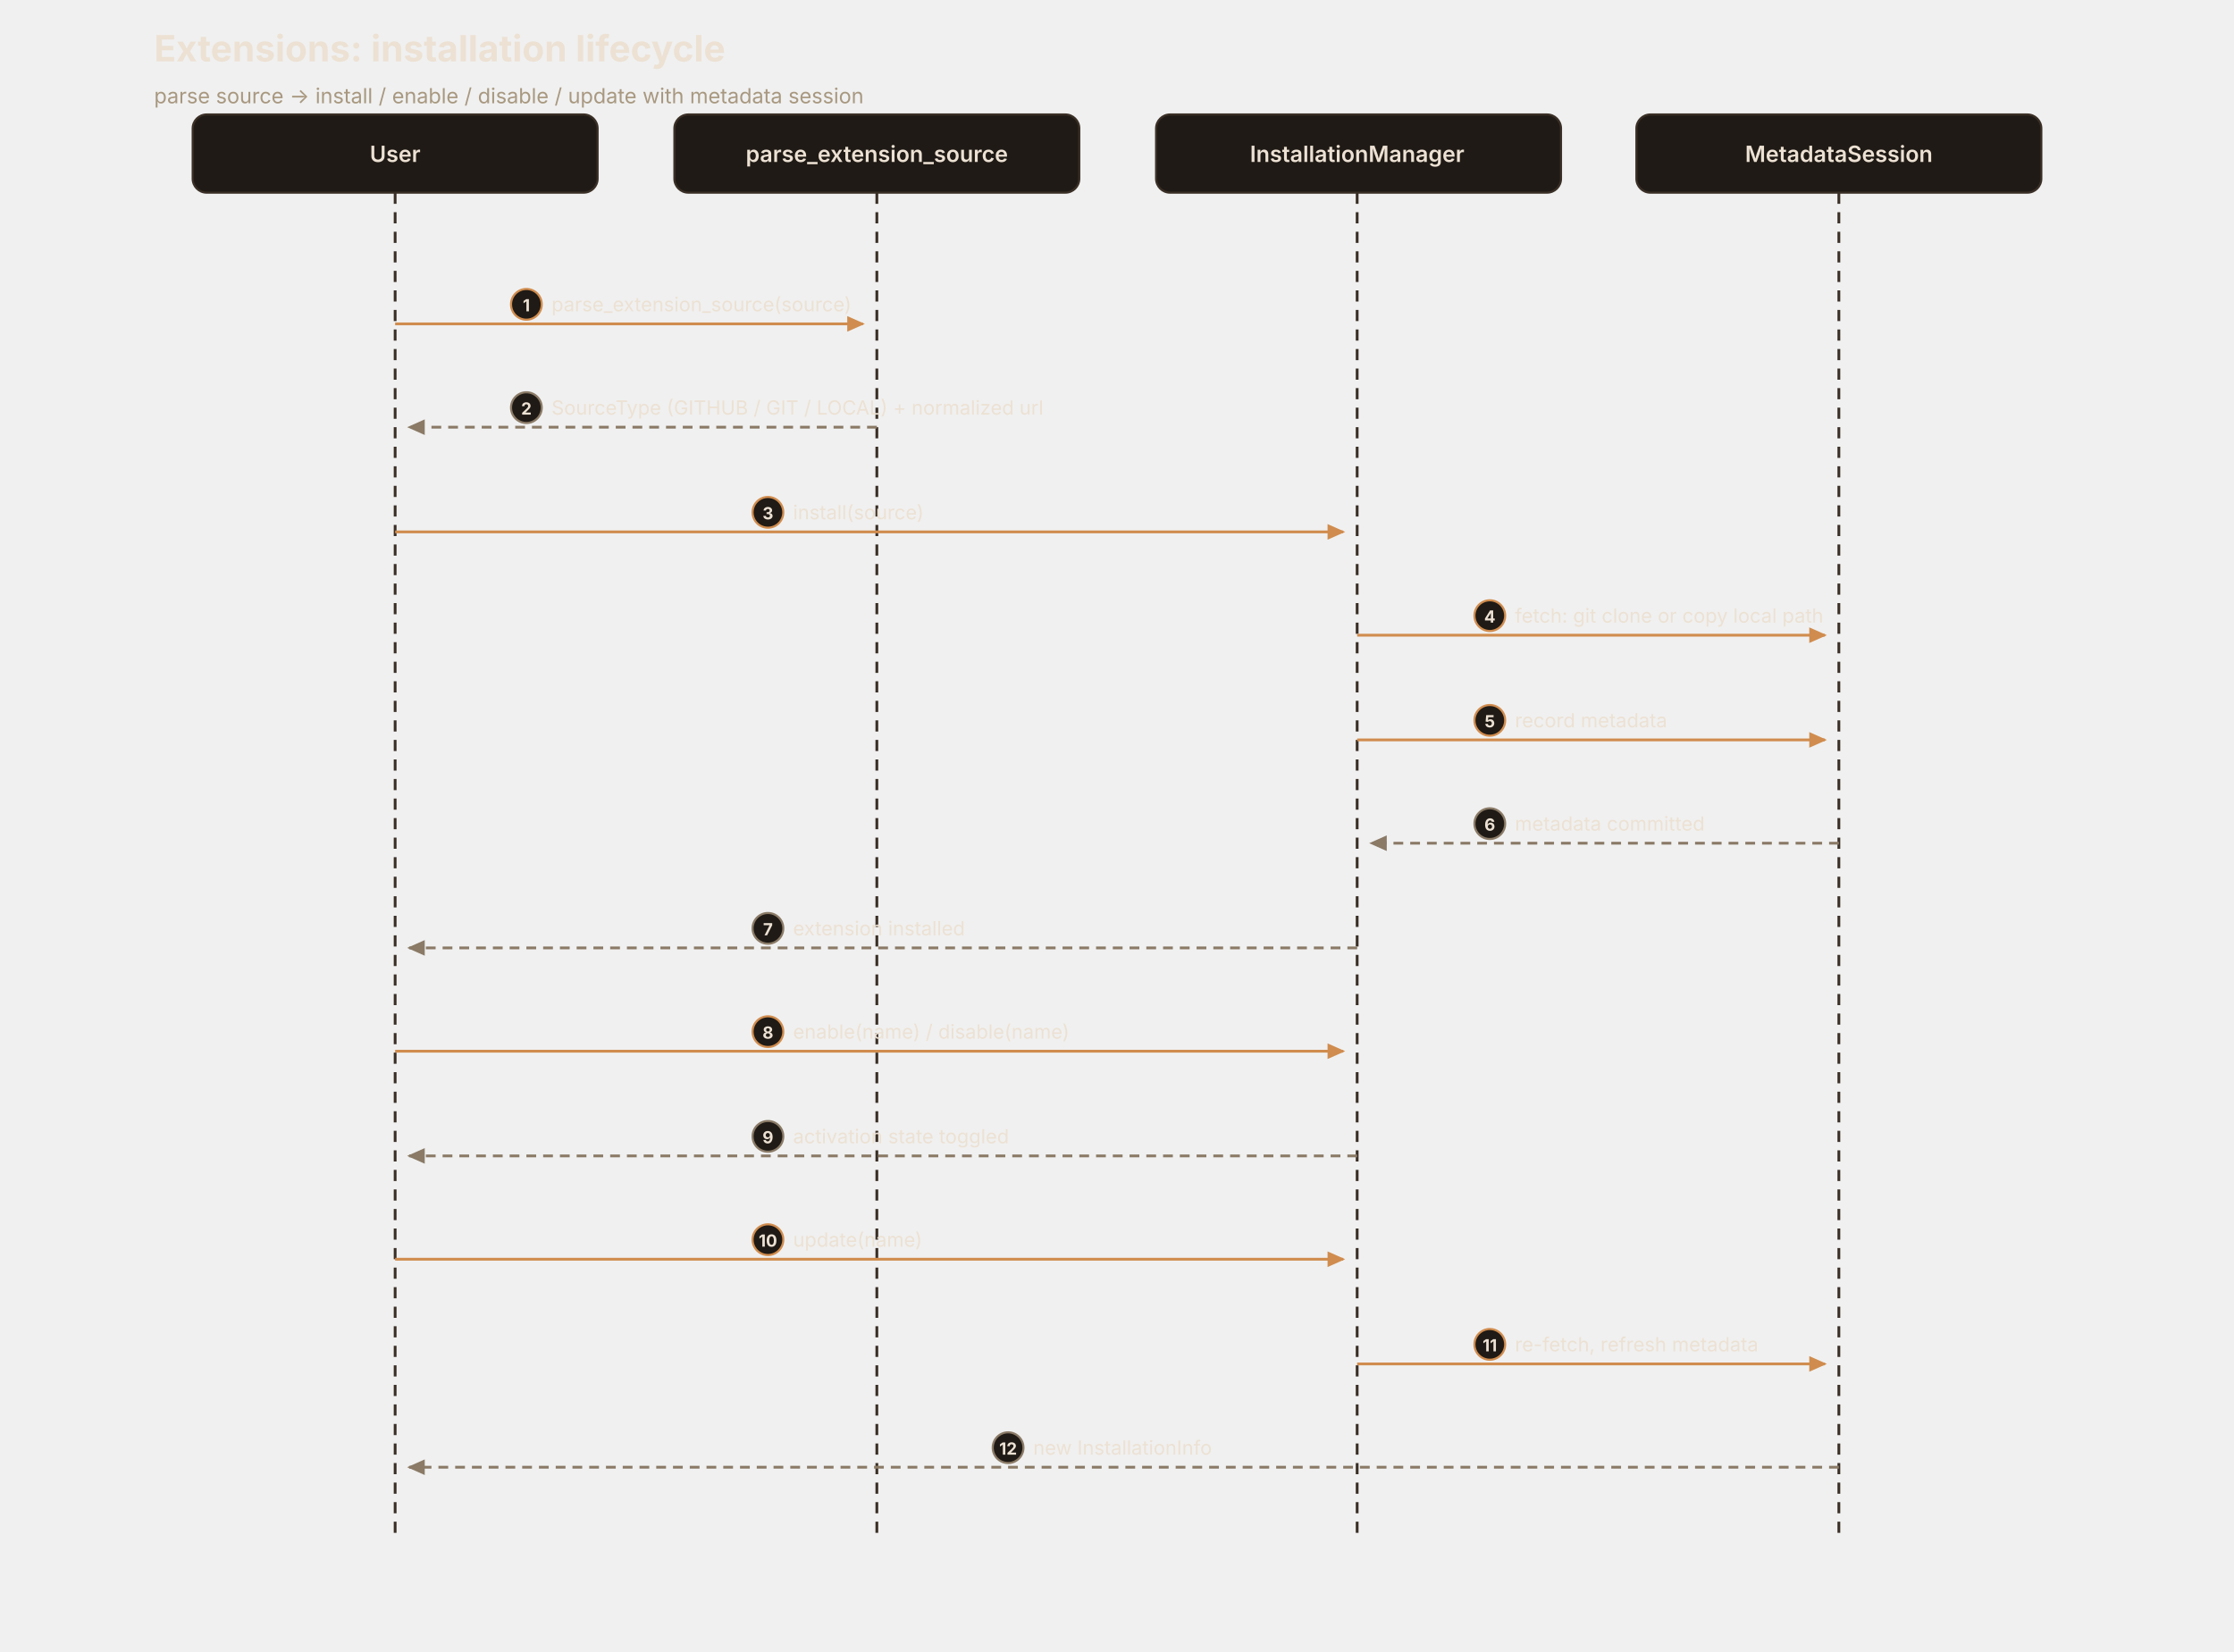
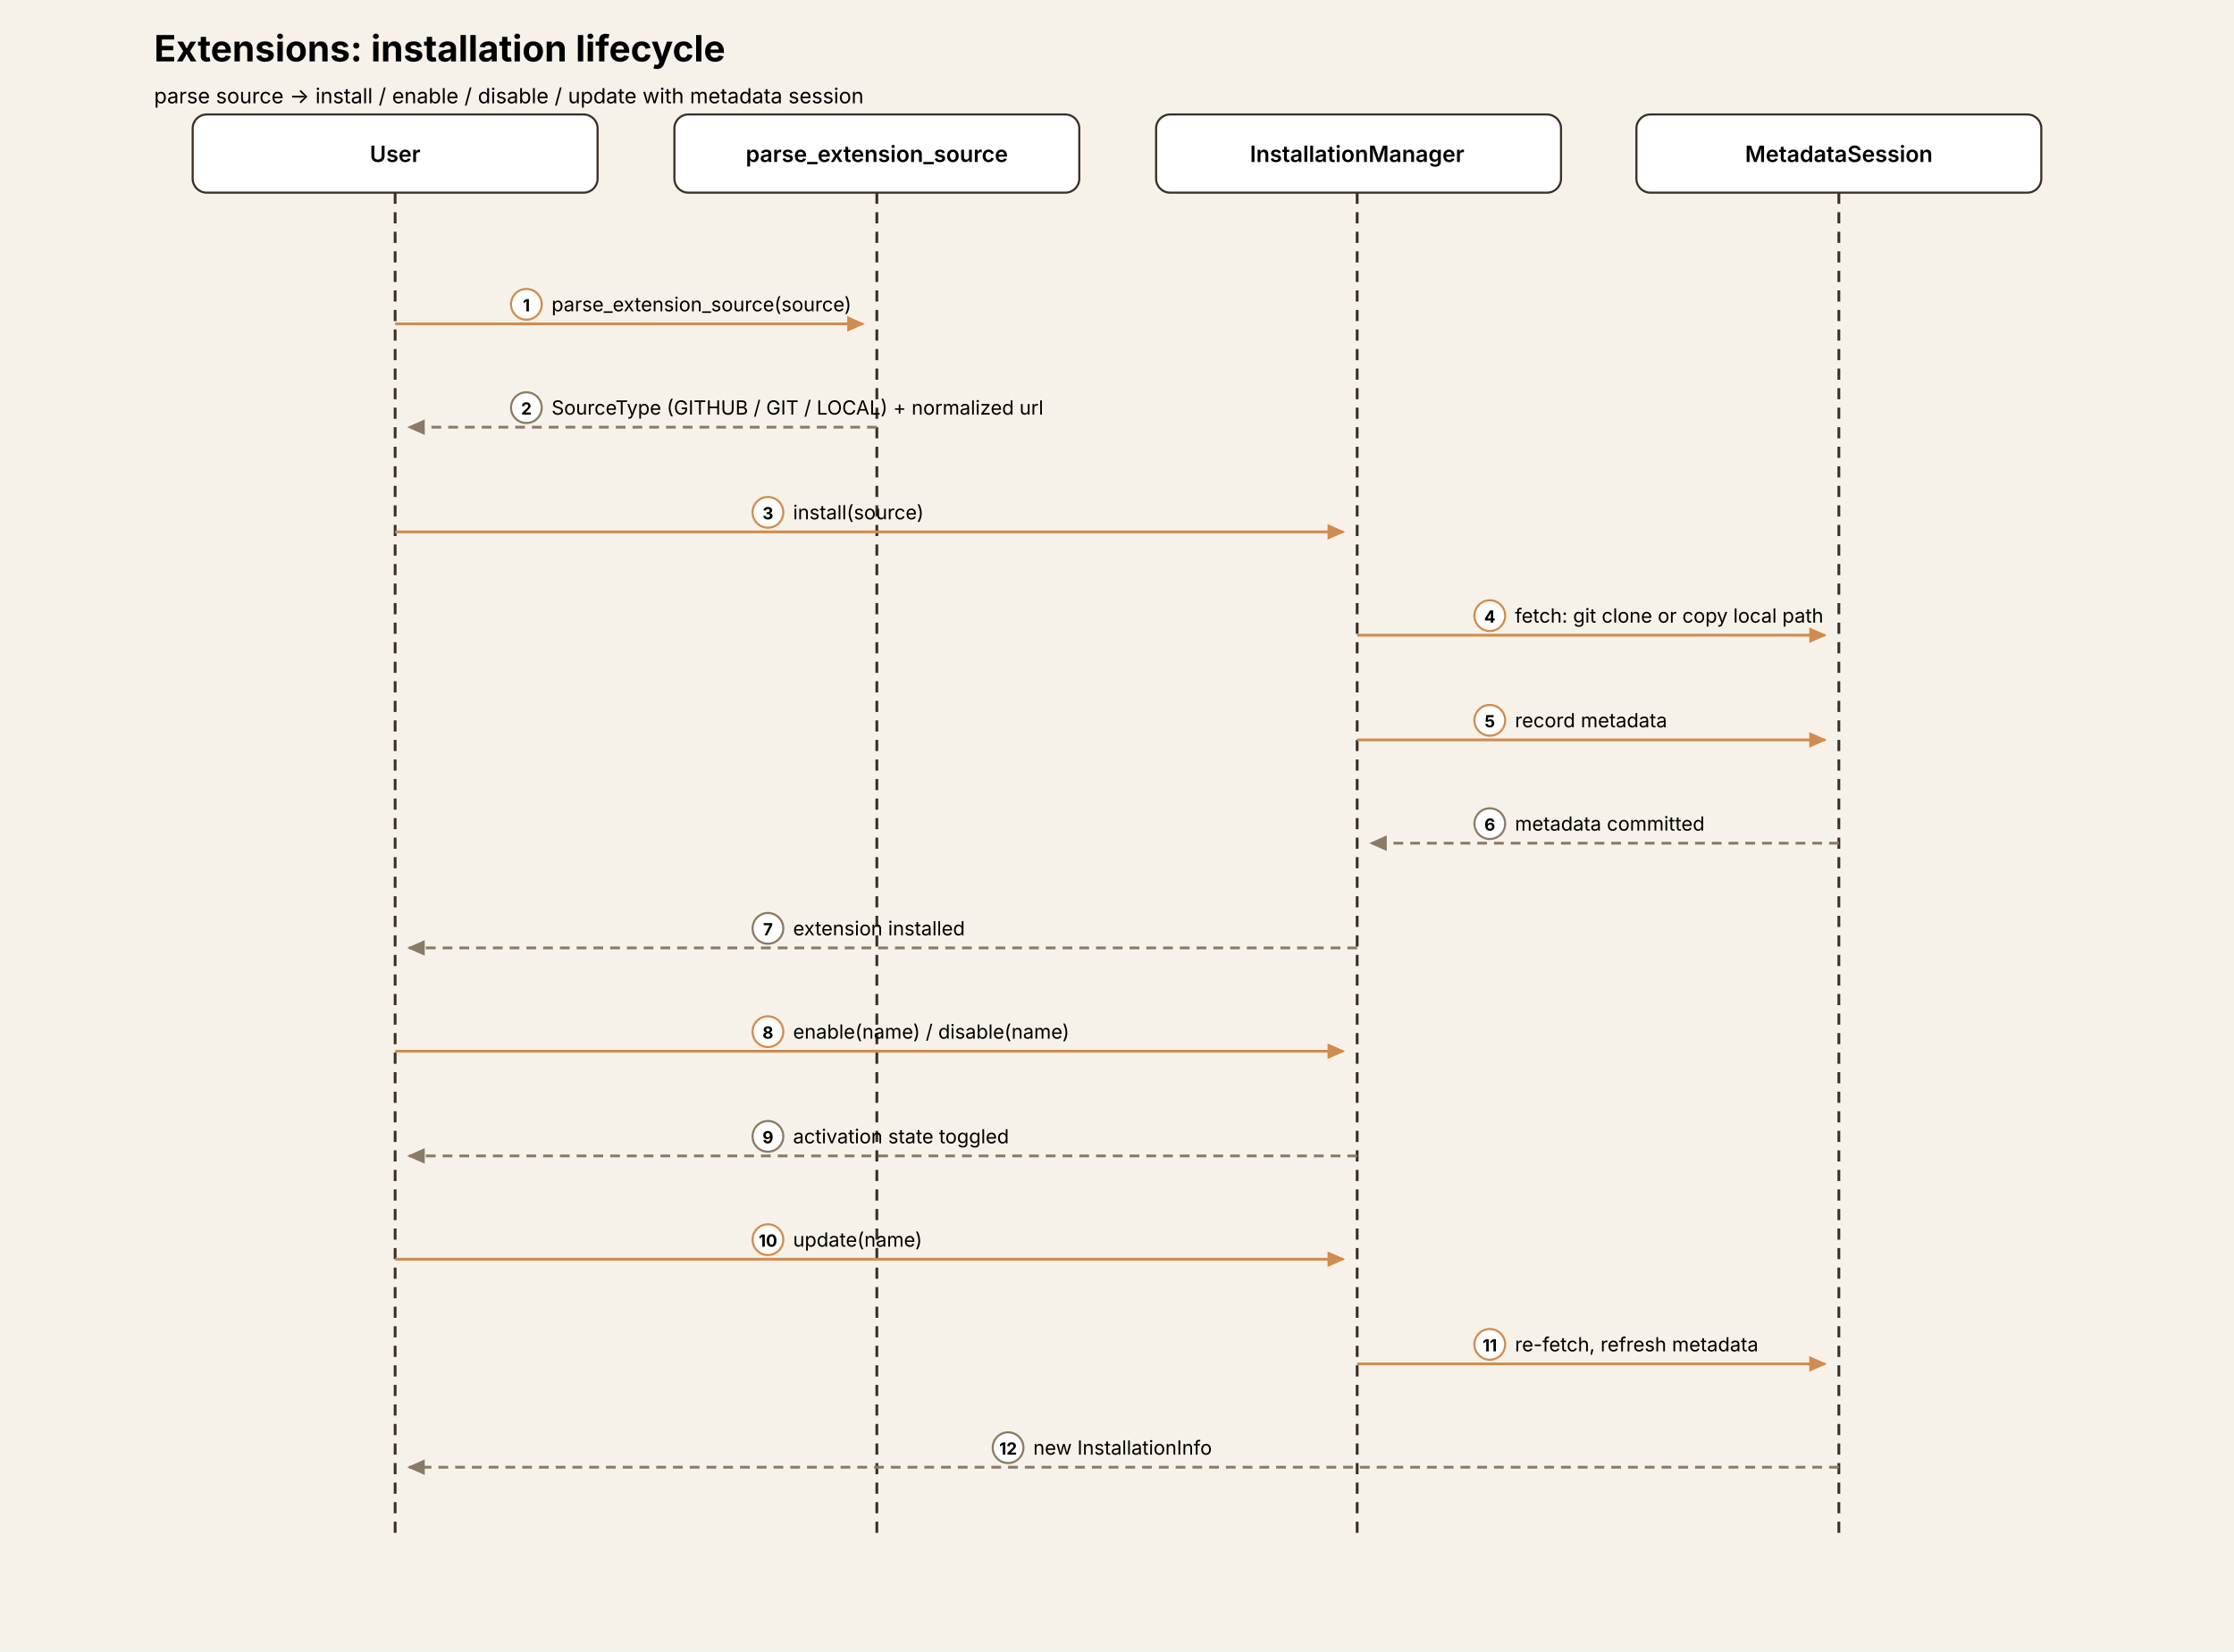
<svg xmlns="http://www.w3.org/2000/svg" viewBox="0 0 1600 1183" width="1600" font-family="system-ui, -apple-system, sans-serif">
  <defs>
    <marker id="arrc" viewBox="0 0 10 10" refX="8" refY="5" markerWidth="7" markerHeight="7" orient="auto-start-reverse">
      <path d="M 0 1 L 9 5 L 0 9 z" fill="#d08c4e" />
    </marker>
    <marker id="arrr" viewBox="0 0 10 10" refX="8" refY="5" markerWidth="7" markerHeight="7" orient="auto-start-reverse">
      <path d="M 0 1 L 9 5 L 0 9 z" fill="#8a7a66" />
    </marker>
  </defs>
-   <text x="110.345" y="44" font-size="26" font-weight="700" fill="#ece1d3">Extensions: installation lifecycle</text>
-   <text x="110.345" y="74" font-size="15" fill="#a89880">parse source -&gt; install / enable / disable / update with metadata session</text>
+   <rect x="0" y="0" width="1600" height="1183" fill="#f7f2e9" />
+   <text x="110.345" y="44" font-size="26" font-weight="700" fill="#000000">Extensions: installation lifecycle</text>
+   <text x="110.345" y="74" font-size="15" fill="#000000">parse source -&gt; install / enable / disable / update with metadata session</text>
  <line x1="283" y1="110" x2="283" y2="1101" stroke="#3a2f26" stroke-width="2" stroke-dasharray="8 6" />
-   <rect x="138" y="82" width="290" height="56" rx="10" fill="#1f1a15" stroke="#3a2f26" stroke-width="1.5" />
-   <text x="283" y="116" text-anchor="middle" font-size="16" font-weight="600" fill="#ece1d3">User</text>
+   <rect x="138" y="82" width="290" height="56" rx="10" fill="#ffffff" stroke="#3a2f26" stroke-width="1.5" />
+   <text x="283" y="116" text-anchor="middle" font-size="16" font-weight="600" fill="#000000">User</text>
  <line x1="628" y1="110" x2="628" y2="1101" stroke="#3a2f26" stroke-width="2" stroke-dasharray="8 6" />
-   <rect x="483" y="82" width="290" height="56" rx="10" fill="#1f1a15" stroke="#3a2f26" stroke-width="1.5" />
-   <text x="628" y="116" text-anchor="middle" font-size="16" font-weight="600" fill="#ece1d3">parse_extension_source</text>
+   <rect x="483" y="82" width="290" height="56" rx="10" fill="#ffffff" stroke="#3a2f26" stroke-width="1.5" />
+   <text x="628" y="116" text-anchor="middle" font-size="16" font-weight="600" fill="#000000">parse_extension_source</text>
  <line x1="972" y1="110" x2="972" y2="1101" stroke="#3a2f26" stroke-width="2" stroke-dasharray="8 6" />
-   <rect x="828" y="82" width="290" height="56" rx="10" fill="#1f1a15" stroke="#3a2f26" stroke-width="1.5" />
-   <text x="972" y="116" text-anchor="middle" font-size="16" font-weight="600" fill="#ece1d3">InstallationManager</text>
+   <rect x="828" y="82" width="290" height="56" rx="10" fill="#ffffff" stroke="#3a2f26" stroke-width="1.5" />
+   <text x="972" y="116" text-anchor="middle" font-size="16" font-weight="600" fill="#000000">InstallationManager</text>
  <line x1="1317" y1="110" x2="1317" y2="1101" stroke="#3a2f26" stroke-width="2" stroke-dasharray="8 6" />
-   <rect x="1172" y="82" width="290" height="56" rx="10" fill="#1f1a15" stroke="#3a2f26" stroke-width="1.5" />
-   <text x="1317" y="116" text-anchor="middle" font-size="16" font-weight="600" fill="#ece1d3">MetadataSession</text>
+   <rect x="1172" y="82" width="290" height="56" rx="10" fill="#ffffff" stroke="#3a2f26" stroke-width="1.5" />
+   <text x="1317" y="116" text-anchor="middle" font-size="16" font-weight="600" fill="#000000">MetadataSession</text>
  <line x1="283" y1="232" x2="618" y2="232" stroke="#d08c4e" stroke-width="2" marker-end="url(#arrc)" />
-   <circle cx="377" cy="218" r="11" fill="#1f1a15" stroke="#d08c4e" stroke-width="1.5" />
-   <text x="377" y="223" text-anchor="middle" font-size="12" font-weight="700" fill="#ece1d3">1</text>
-   <text x="395" y="223" font-size="14" fill="#ece1d3">parse_extension_source(source)</text>
+   <circle cx="377" cy="218" r="11" fill="#ffffff" stroke="#d08c4e" stroke-width="1.5" />
+   <text x="377" y="223" text-anchor="middle" font-size="12" font-weight="700" fill="#000000">1</text>
+   <text x="395" y="223" font-size="14" fill="#000000">parse_extension_source(source)</text>
  <line x1="628" y1="306" x2="293" y2="306" stroke="#8a7a66" stroke-width="2" stroke-dasharray="7 5" marker-end="url(#arrr)" />
-   <circle cx="377" cy="292" r="11" fill="#1f1a15" stroke="#8a7a66" stroke-width="1.5" />
-   <text x="377" y="297" text-anchor="middle" font-size="12" font-weight="700" fill="#ece1d3">2</text>
-   <text x="395" y="297" font-size="14" fill="#ece1d3">SourceType (GITHUB / GIT / LOCAL) + normalized url</text>
+   <circle cx="377" cy="292" r="11" fill="#ffffff" stroke="#8a7a66" stroke-width="1.5" />
+   <text x="377" y="297" text-anchor="middle" font-size="12" font-weight="700" fill="#000000">2</text>
+   <text x="395" y="297" font-size="14" fill="#000000">SourceType (GITHUB / GIT / LOCAL) + normalized url</text>
  <line x1="283" y1="381" x2="962" y2="381" stroke="#d08c4e" stroke-width="2" marker-end="url(#arrc)" />
-   <circle cx="550" cy="367" r="11" fill="#1f1a15" stroke="#d08c4e" stroke-width="1.5" />
-   <text x="550" y="372" text-anchor="middle" font-size="12" font-weight="700" fill="#ece1d3">3</text>
-   <text x="568" y="372" font-size="14" fill="#ece1d3">install(source)</text>
+   <circle cx="550" cy="367" r="11" fill="#ffffff" stroke="#d08c4e" stroke-width="1.5" />
+   <text x="550" y="372" text-anchor="middle" font-size="12" font-weight="700" fill="#000000">3</text>
+   <text x="568" y="372" font-size="14" fill="#000000">install(source)</text>
  <line x1="972" y1="455" x2="1307" y2="455" stroke="#d08c4e" stroke-width="2" marker-end="url(#arrc)" />
-   <circle cx="1067" cy="441" r="11" fill="#1f1a15" stroke="#d08c4e" stroke-width="1.5" />
-   <text x="1067" y="446" text-anchor="middle" font-size="12" font-weight="700" fill="#ece1d3">4</text>
-   <text x="1085" y="446" font-size="14" fill="#ece1d3">fetch: git clone or copy local path</text>
+   <circle cx="1067" cy="441" r="11" fill="#ffffff" stroke="#d08c4e" stroke-width="1.5" />
+   <text x="1067" y="446" text-anchor="middle" font-size="12" font-weight="700" fill="#000000">4</text>
+   <text x="1085" y="446" font-size="14" fill="#000000">fetch: git clone or copy local path</text>
  <line x1="972" y1="530" x2="1307" y2="530" stroke="#d08c4e" stroke-width="2" marker-end="url(#arrc)" />
-   <circle cx="1067" cy="516" r="11" fill="#1f1a15" stroke="#d08c4e" stroke-width="1.5" />
-   <text x="1067" y="521" text-anchor="middle" font-size="12" font-weight="700" fill="#ece1d3">5</text>
-   <text x="1085" y="521" font-size="14" fill="#ece1d3">record metadata</text>
+   <circle cx="1067" cy="516" r="11" fill="#ffffff" stroke="#d08c4e" stroke-width="1.5" />
+   <text x="1067" y="521" text-anchor="middle" font-size="12" font-weight="700" fill="#000000">5</text>
+   <text x="1085" y="521" font-size="14" fill="#000000">record metadata</text>
  <line x1="1317" y1="604" x2="982" y2="604" stroke="#8a7a66" stroke-width="2" stroke-dasharray="7 5" marker-end="url(#arrr)" />
-   <circle cx="1067" cy="590" r="11" fill="#1f1a15" stroke="#8a7a66" stroke-width="1.5" />
-   <text x="1067" y="595" text-anchor="middle" font-size="12" font-weight="700" fill="#ece1d3">6</text>
-   <text x="1085" y="595" font-size="14" fill="#ece1d3">metadata committed</text>
+   <circle cx="1067" cy="590" r="11" fill="#ffffff" stroke="#8a7a66" stroke-width="1.5" />
+   <text x="1067" y="595" text-anchor="middle" font-size="12" font-weight="700" fill="#000000">6</text>
+   <text x="1085" y="595" font-size="14" fill="#000000">metadata committed</text>
  <line x1="972" y1="679" x2="293" y2="679" stroke="#8a7a66" stroke-width="2" stroke-dasharray="7 5" marker-end="url(#arrr)" />
-   <circle cx="550" cy="665" r="11" fill="#1f1a15" stroke="#8a7a66" stroke-width="1.5" />
-   <text x="550" y="670" text-anchor="middle" font-size="12" font-weight="700" fill="#ece1d3">7</text>
-   <text x="568" y="670" font-size="14" fill="#ece1d3">extension installed</text>
+   <circle cx="550" cy="665" r="11" fill="#ffffff" stroke="#8a7a66" stroke-width="1.5" />
+   <text x="550" y="670" text-anchor="middle" font-size="12" font-weight="700" fill="#000000">7</text>
+   <text x="568" y="670" font-size="14" fill="#000000">extension installed</text>
  <line x1="283" y1="753" x2="962" y2="753" stroke="#d08c4e" stroke-width="2" marker-end="url(#arrc)" />
-   <circle cx="550" cy="739" r="11" fill="#1f1a15" stroke="#d08c4e" stroke-width="1.5" />
-   <text x="550" y="744" text-anchor="middle" font-size="12" font-weight="700" fill="#ece1d3">8</text>
-   <text x="568" y="744" font-size="14" fill="#ece1d3">enable(name) / disable(name)</text>
+   <circle cx="550" cy="739" r="11" fill="#ffffff" stroke="#d08c4e" stroke-width="1.5" />
+   <text x="550" y="744" text-anchor="middle" font-size="12" font-weight="700" fill="#000000">8</text>
+   <text x="568" y="744" font-size="14" fill="#000000">enable(name) / disable(name)</text>
  <line x1="972" y1="828" x2="293" y2="828" stroke="#8a7a66" stroke-width="2" stroke-dasharray="7 5" marker-end="url(#arrr)" />
-   <circle cx="550" cy="814" r="11" fill="#1f1a15" stroke="#8a7a66" stroke-width="1.5" />
-   <text x="550" y="819" text-anchor="middle" font-size="12" font-weight="700" fill="#ece1d3">9</text>
-   <text x="568" y="819" font-size="14" fill="#ece1d3">activation state toggled</text>
+   <circle cx="550" cy="814" r="11" fill="#ffffff" stroke="#8a7a66" stroke-width="1.5" />
+   <text x="550" y="819" text-anchor="middle" font-size="12" font-weight="700" fill="#000000">9</text>
+   <text x="568" y="819" font-size="14" fill="#000000">activation state toggled</text>
  <line x1="283" y1="902" x2="962" y2="902" stroke="#d08c4e" stroke-width="2" marker-end="url(#arrc)" />
-   <circle cx="550" cy="888" r="11" fill="#1f1a15" stroke="#d08c4e" stroke-width="1.5" />
-   <text x="550" y="893" text-anchor="middle" font-size="12" font-weight="700" fill="#ece1d3">10</text>
-   <text x="568" y="893" font-size="14" fill="#ece1d3">update(name)</text>
+   <circle cx="550" cy="888" r="11" fill="#ffffff" stroke="#d08c4e" stroke-width="1.5" />
+   <text x="550" y="893" text-anchor="middle" font-size="12" font-weight="700" fill="#000000">10</text>
+   <text x="568" y="893" font-size="14" fill="#000000">update(name)</text>
  <line x1="972" y1="977" x2="1307" y2="977" stroke="#d08c4e" stroke-width="2" marker-end="url(#arrc)" />
-   <circle cx="1067" cy="963" r="11" fill="#1f1a15" stroke="#d08c4e" stroke-width="1.5" />
-   <text x="1067" y="968" text-anchor="middle" font-size="12" font-weight="700" fill="#ece1d3">11</text>
-   <text x="1085" y="968" font-size="14" fill="#ece1d3">re-fetch, refresh metadata</text>
+   <circle cx="1067" cy="963" r="11" fill="#ffffff" stroke="#d08c4e" stroke-width="1.5" />
+   <text x="1067" y="968" text-anchor="middle" font-size="12" font-weight="700" fill="#000000">11</text>
+   <text x="1085" y="968" font-size="14" fill="#000000">re-fetch, refresh metadata</text>
  <line x1="1317" y1="1051" x2="293" y2="1051" stroke="#8a7a66" stroke-width="2" stroke-dasharray="7 5" marker-end="url(#arrr)" />
-   <circle cx="722" cy="1037" r="11" fill="#1f1a15" stroke="#8a7a66" stroke-width="1.5" />
-   <text x="722" y="1042" text-anchor="middle" font-size="12" font-weight="700" fill="#ece1d3">12</text>
-   <text x="740" y="1042" font-size="14" fill="#ece1d3">new InstallationInfo</text>
+   <circle cx="722" cy="1037" r="11" fill="#ffffff" stroke="#8a7a66" stroke-width="1.5" />
+   <text x="722" y="1042" text-anchor="middle" font-size="12" font-weight="700" fill="#000000">12</text>
+   <text x="740" y="1042" font-size="14" fill="#000000">new InstallationInfo</text>
</svg>
